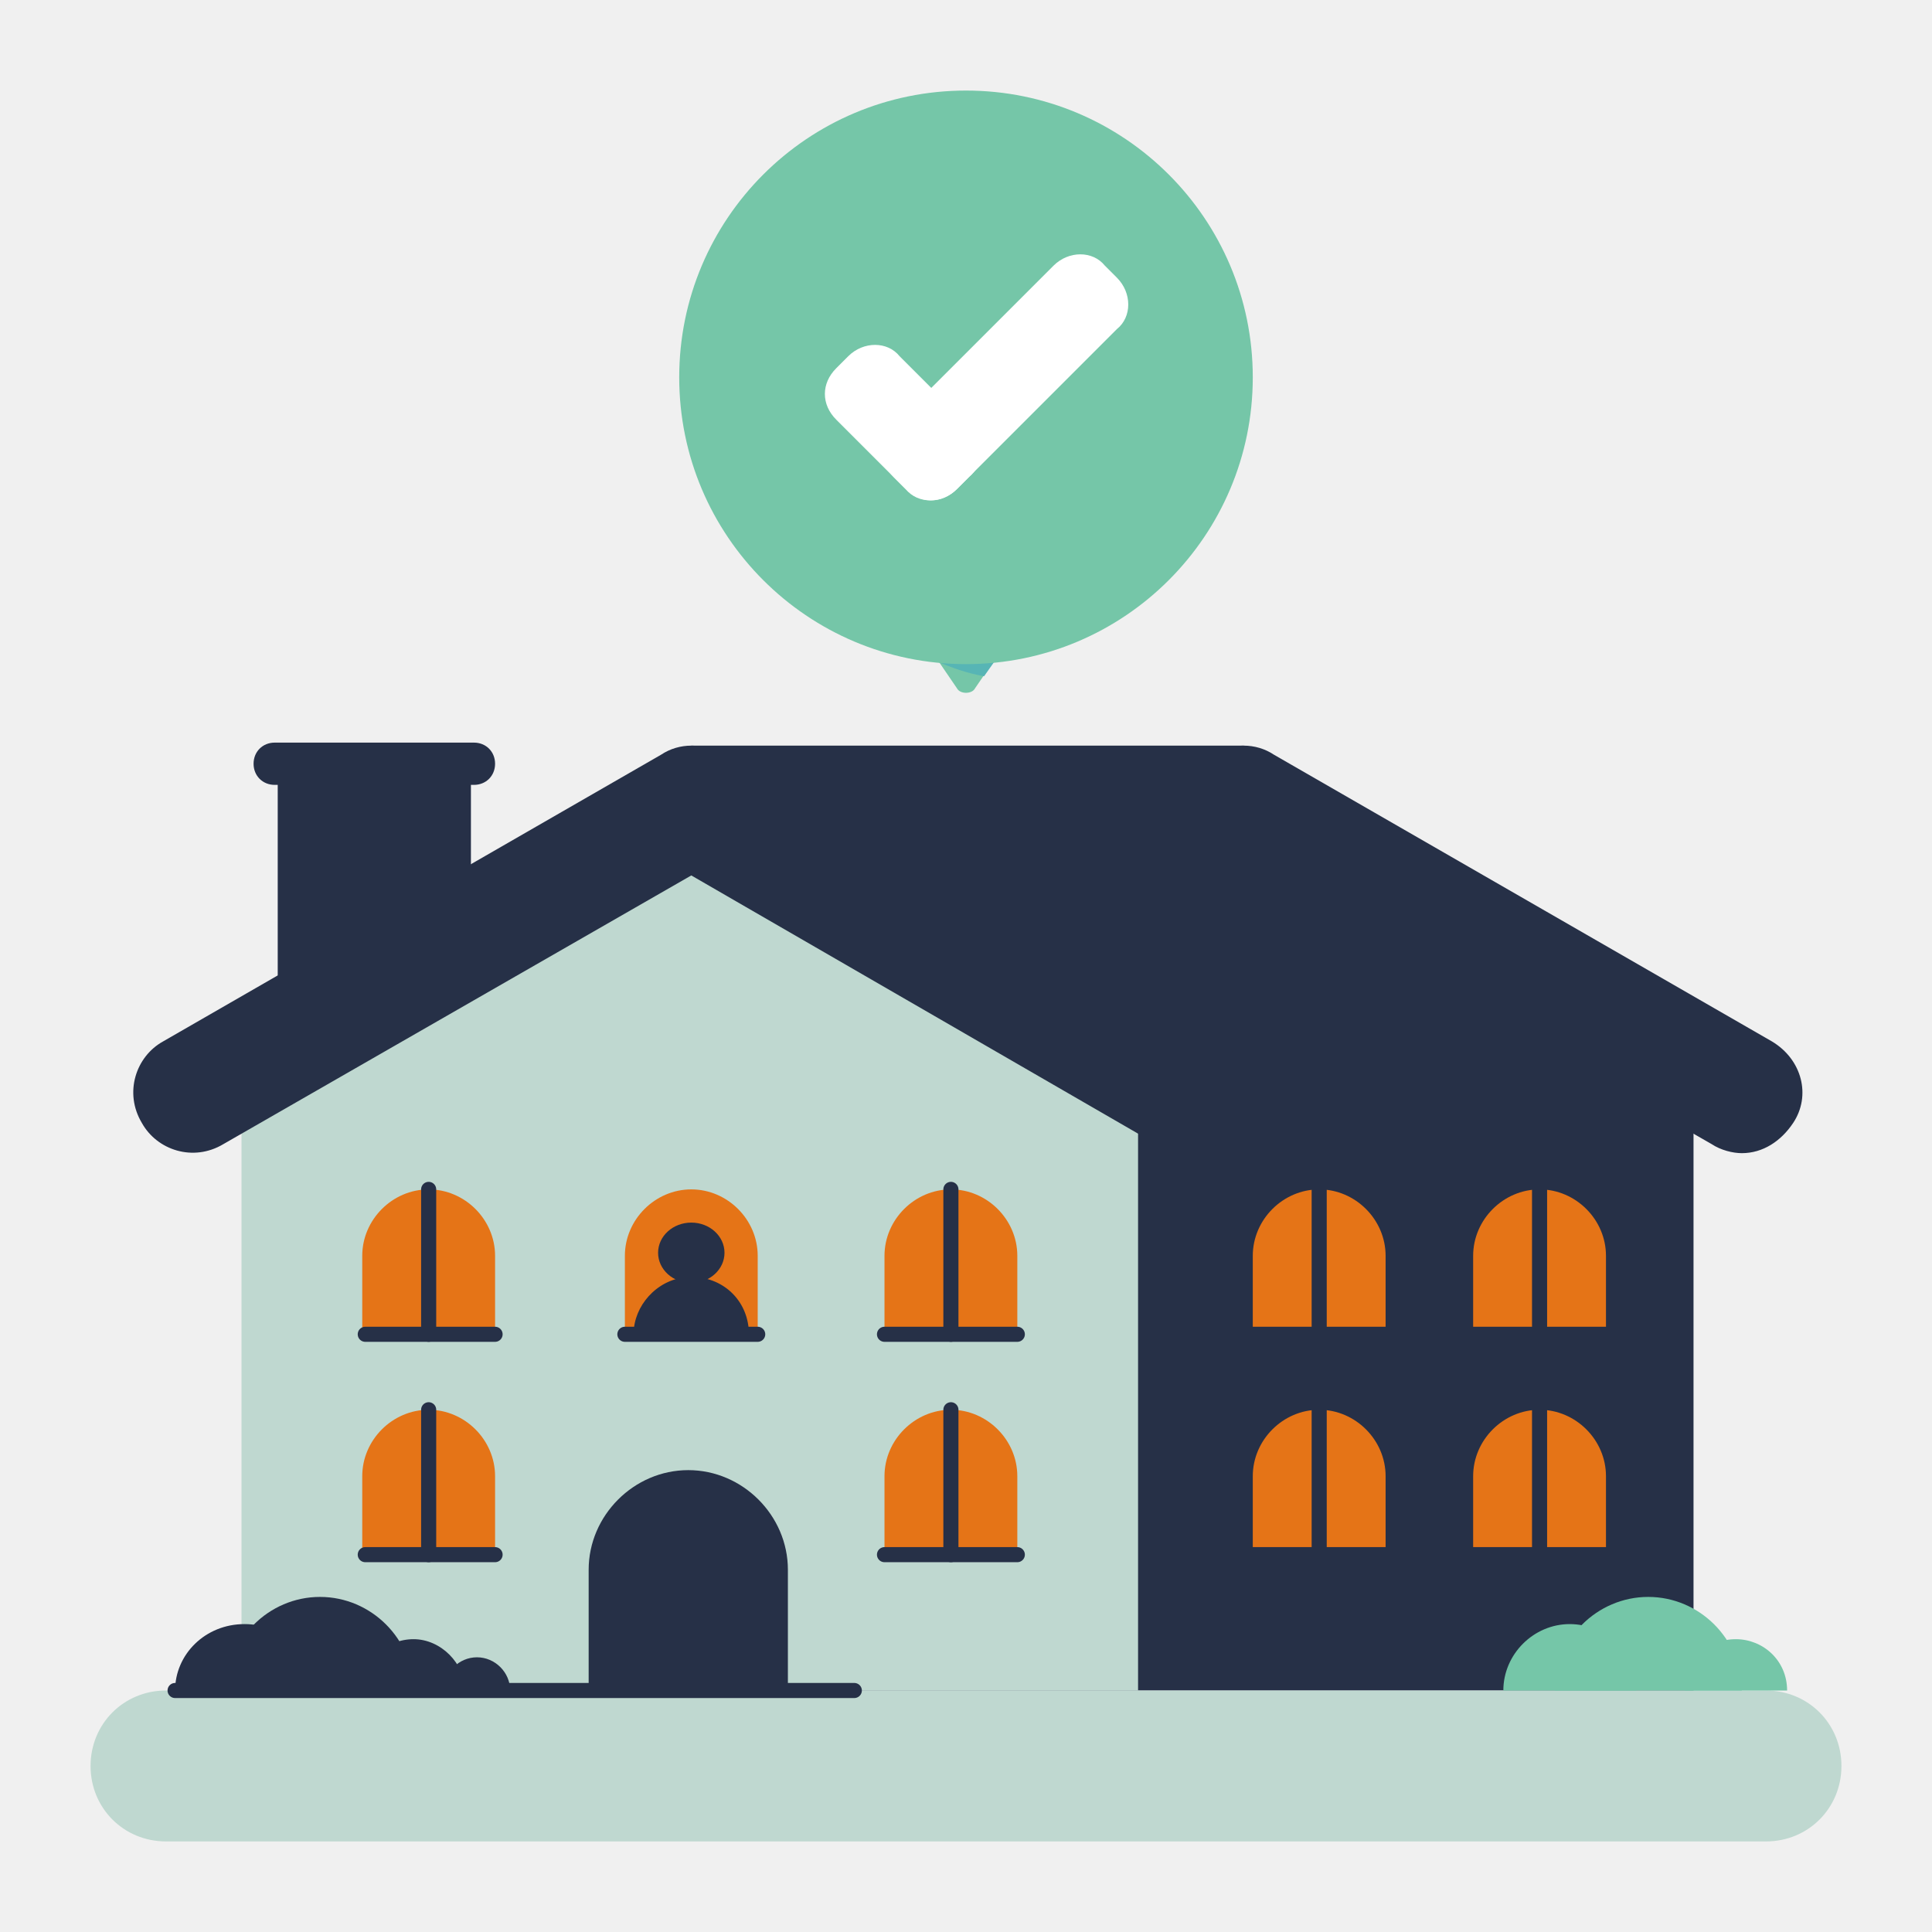
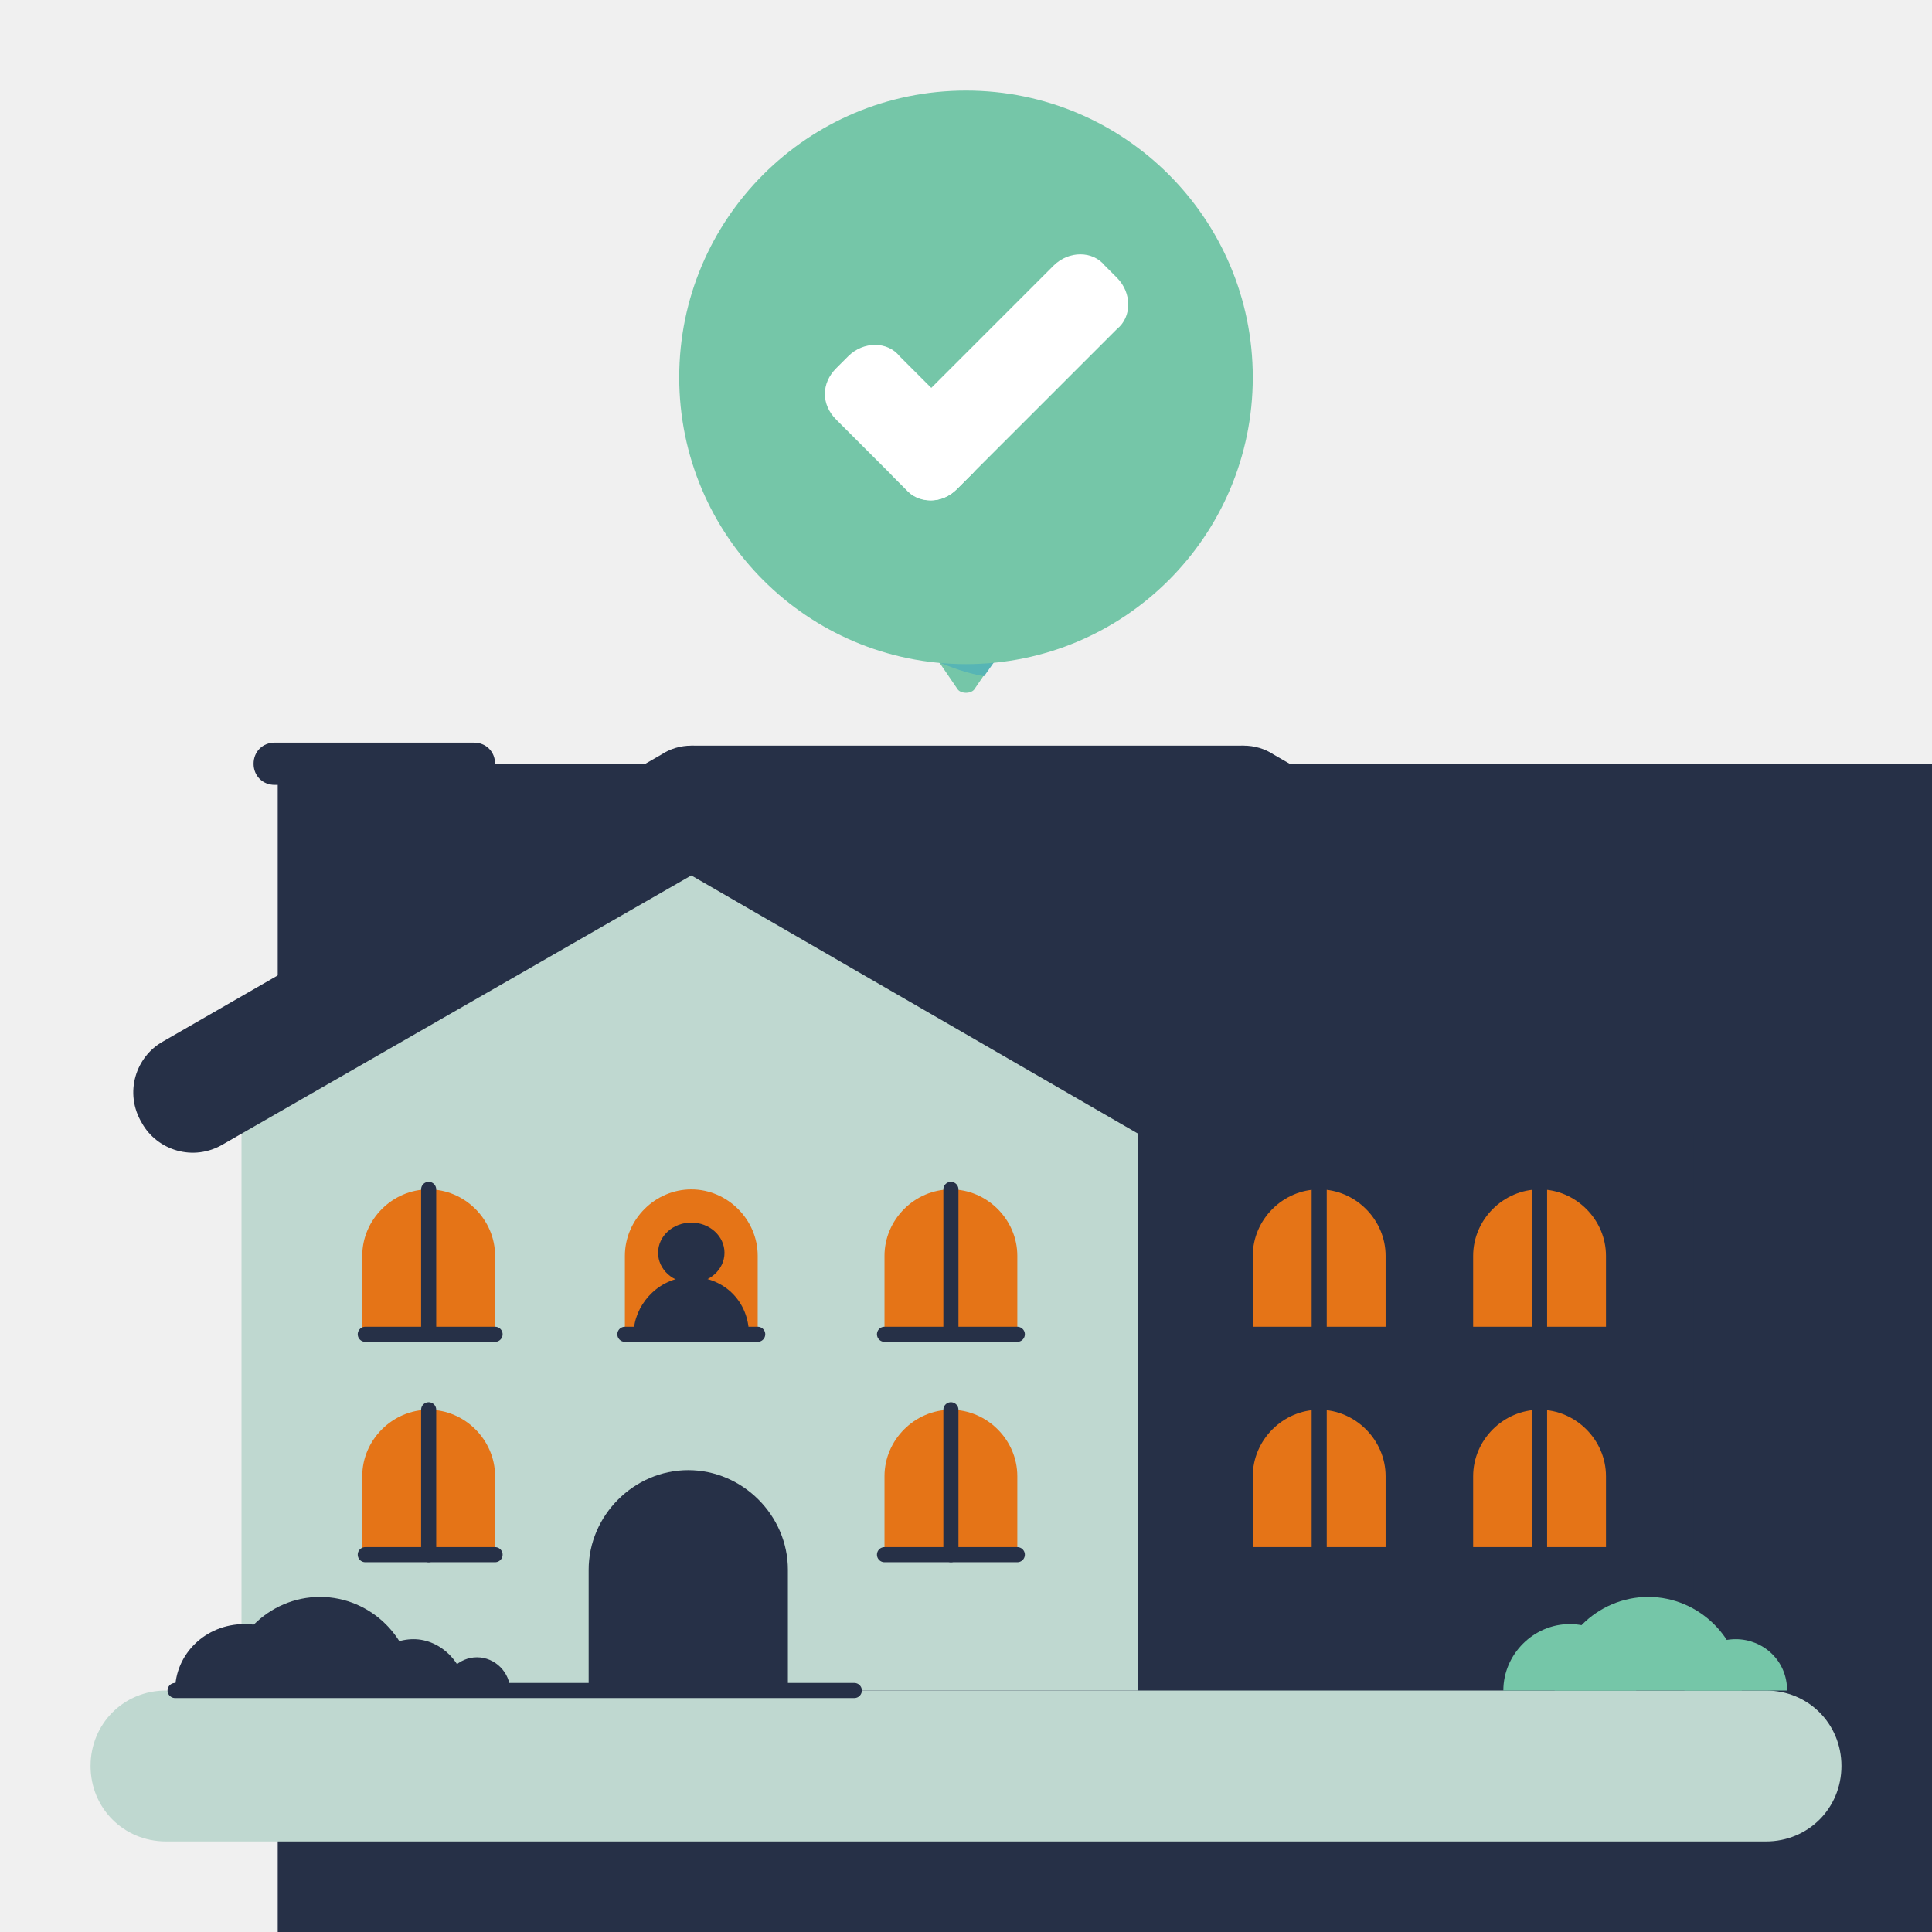
<svg xmlns="http://www.w3.org/2000/svg" style="enable-background:new 0 0 64 64;" version="1.1" viewBox="0 0 64 64" xml:space="preserve">
  <style type="text/css">
	.st0{fill:#75C6A8;}
	.st1{fill:#57B5B5;}
	.st2{fill:#263047;}
	.st3{fill:#DB7158;}
	.st4{fill:none;stroke:#263047;stroke-width:0.5;stroke-linecap:round;stroke-miterlimit:10;}
	.st5{fill:none;stroke:#EA8B78;stroke-width:2;stroke-linecap:round;stroke-miterlimit:10;}
	.st6{fill:#E89715;}
	.st7{fill:none;stroke:#263047;stroke-linecap:round;stroke-miterlimit:10;}
	.st8{fill:none;stroke:#263047;stroke-width:0.5;stroke-linecap:round;stroke-linejoin:round;stroke-miterlimit:10;}
	.st9{fill:#456BA8;}
	.st10{fill:#9EC6B8;}
	.st11{fill:#C14F46;}
	.st12{fill:#BFD8D0;}
	.st13{fill:#E57417;}
	.st14{fill:none;stroke:#9EC6B8;stroke-width:0.75;stroke-linecap:round;stroke-linejoin:round;stroke-miterlimit:10;}
	.st15{fill:#FFFFFF;}
	.st16{fill:#D8EAE3;}
	.st17{fill:none;stroke:#DB7158;stroke-linecap:round;stroke-miterlimit:10;}
	.st18{fill:none;stroke:#BFD8D0;stroke-width:0.5;stroke-linecap:round;stroke-miterlimit:10;}
	.st19{fill:none;stroke:#263047;stroke-width:0.5;stroke-linecap:round;stroke-miterlimit:10;stroke-dasharray:1.046,1.046;}
	.st20{fill:#75C6A8;stroke:#75C6A8;stroke-width:0.25;stroke-linejoin:round;stroke-miterlimit:10;}
	.st21{fill:#EF8873;}
	.st22{fill:none;stroke:#263047;stroke-width:0.5;stroke-miterlimit:10;}
	.st23{fill:none;stroke:#263047;stroke-width:0.5;stroke-linecap:round;stroke-miterlimit:10;stroke-dasharray:1.812,1.812;}
	.st24{fill:none;stroke:#263047;stroke-linecap:round;stroke-miterlimit:10;stroke-dasharray:1.912,1.912;}
	.st25{fill:none;}
	.st26{fill:none;stroke:#EA8B78;stroke-linecap:round;stroke-miterlimit:10;}
	.st27{fill:none;stroke:#263047;stroke-width:3;stroke-miterlimit:10;}
	.st28{fill:none;stroke:#BFD8D0;stroke-miterlimit:10;}
	.st29{fill:none;stroke:#BFD8D0;stroke-width:0.5;stroke-miterlimit:10;}
	.st30{fill:none;stroke:#9EC6B8;stroke-width:0.5;stroke-miterlimit:10;}
	.st31{fill:none;stroke:#75C6A8;stroke-width:0.5;stroke-miterlimit:10;}
	.st32{fill:none;stroke:#F9F9F9;stroke-width:0.5;stroke-linecap:round;stroke-linejoin:round;stroke-miterlimit:10;}
	.st33{fill:none;stroke:#9EC6B8;stroke-width:0.5;stroke-linecap:round;stroke-linejoin:round;stroke-miterlimit:10;}
	.st34{fill:#EA8B78;}
	.st35{fill:none;stroke:#EA8B78;stroke-width:0.75;stroke-linecap:round;stroke-miterlimit:10;}
</style>
  <g id="Layer_1" />
  <g id="artworks">
-     <rect class="st2" height="7.2" width="6.4" x="9.2" y="25.3" />
+     <rect class="st2" height="512px" width="512px" x="9.2" y="25.3" />
    <polyline class="st2" points="56.1,56 56.1,35.2 41.2,26.7 26.3,35.2 26.3,56  " />
    <g>
      <path class="st2" d="M57.7,38.2c-0.3,0-0.7-0.1-1-0.3L41.2,29l-15.5,8.9c-1,0.6-2.2,0.2-2.7-0.7c-0.6-1-0.2-2.2,0.7-2.7l16.5-9.5    c0.6-0.4,1.4-0.4,2,0l16.5,9.5c1,0.6,1.3,1.8,0.7,2.7C59,37.8,58.4,38.2,57.7,38.2z" />
    </g>
    <rect class="st2" height="10.8" width="18.3" x="22.9" y="24.7" />
    <path class="st12" d="M58.5,61h-53C4.1,61,3,59.9,3,58.5v0C3,57.1,4.1,56,5.5,56h53c1.4,0,2.5,1.1,2.5,2.5v0   C61,59.9,59.9,61,58.5,61z" />
    <polyline class="st12" points="37.7,56 37.7,35.2 22.9,26.7 8,35.2 8,56  " />
    <line class="st4" x1="5.8" x2="28.3" y1="56" y2="56" />
    <path class="st2" d="M26.2,56h-6.7v-4c0-1.8,1.5-3.3,3.3-3.3h0c1.8,0,3.3,1.5,3.3,3.3V56z" />
    <g>
      <path class="st2" d="M39.3,38.2c-0.3,0-0.7-0.1-1-0.3L22.9,29L7.4,37.9c-1,0.6-2.2,0.2-2.7-0.7c-0.6-1-0.2-2.2,0.7-2.7l16.5-9.5    c0.6-0.4,1.4-0.4,2,0l16.5,9.5c1,0.6,1.3,1.8,0.7,2.7C40.7,37.8,40,38.2,39.3,38.2z" />
    </g>
    <g>
      <g>
        <path class="st13" d="M16.4,51.5h-4.4v-2.6c0-1.2,1-2.2,2.2-2.2h0c1.2,0,2.2,1,2.2,2.2V51.5z" />
        <line class="st4" x1="16.4" x2="12.1" y1="51.5" y2="51.5" />
        <line class="st4" x1="14.2" x2="14.2" y1="46.7" y2="51.5" />
      </g>
      <g>
        <path class="st13" d="M33.7,51.5h-4.4v-2.6c0-1.2,1-2.2,2.2-2.2h0c1.2,0,2.2,1,2.2,2.2V51.5z" />
        <line class="st4" x1="33.7" x2="29.3" y1="51.5" y2="51.5" />
        <line class="st4" x1="31.5" x2="31.5" y1="46.7" y2="51.5" />
      </g>
    </g>
    <g>
      <path class="st13" d="M16.4,44.2h-4.4v-2.6c0-1.2,1-2.2,2.2-2.2h0c1.2,0,2.2,1,2.2,2.2V44.2z" />
      <line class="st4" x1="16.4" x2="12.1" y1="44.2" y2="44.2" />
      <line class="st4" x1="14.2" x2="14.2" y1="39.4" y2="44.2" />
    </g>
    <g>
      <path class="st13" d="M33.7,44.2h-4.4v-2.6c0-1.2,1-2.2,2.2-2.2h0c1.2,0,2.2,1,2.2,2.2V44.2z" />
      <line class="st4" x1="33.7" x2="29.3" y1="44.2" y2="44.2" />
      <line class="st4" x1="31.5" x2="31.5" y1="39.4" y2="44.2" />
    </g>
    <g>
      <path class="st13" d="M25.1,44.2h-4.4v-2.6c0-1.2,1-2.2,2.2-2.2h0c1.2,0,2.2,1,2.2,2.2V44.2z" />
      <line class="st4" x1="25.1" x2="20.7" y1="44.2" y2="44.2" />
    </g>
    <g>
      <path class="st13" d="M45.9,44.2h-4.4v-2.6c0-1.2,1-2.2,2.2-2.2h0c1.2,0,2.2,1,2.2,2.2V44.2z" />
      <line class="st4" x1="45.9" x2="41.5" y1="44.2" y2="44.2" />
      <line class="st4" x1="43.7" x2="43.7" y1="39.4" y2="44.2" />
    </g>
    <g>
      <path class="st13" d="M53.2,44.2h-4.4v-2.6c0-1.2,1-2.2,2.2-2.2h0c1.2,0,2.2,1,2.2,2.2V44.2z" />
      <line class="st4" x1="53.2" x2="48.8" y1="44.2" y2="44.2" />
      <line class="st4" x1="51" x2="51" y1="39.4" y2="44.2" />
    </g>
    <g>
      <g>
        <path class="st13" d="M45.9,51.5h-4.4v-2.6c0-1.2,1-2.2,2.2-2.2h0c1.2,0,2.2,1,2.2,2.2V51.5z" />
        <line class="st4" x1="45.9" x2="41.5" y1="51.5" y2="51.5" />
        <line class="st4" x1="43.7" x2="43.7" y1="46.7" y2="51.5" />
      </g>
      <g>
        <path class="st13" d="M53.2,51.5h-4.4v-2.6c0-1.2,1-2.2,2.2-2.2h0c1.2,0,2.2,1,2.2,2.2V51.5z" />
        <line class="st4" x1="53.2" x2="48.8" y1="51.5" y2="51.5" />
        <line class="st4" x1="51" x2="51" y1="46.7" y2="51.5" />
      </g>
    </g>
    <path class="st2" d="M15.7,26H9.1c-0.4,0-0.7-0.3-0.7-0.7v0c0-0.4,0.3-0.7,0.7-0.7h6.6c0.4,0,0.7,0.3,0.7,0.7v0   C16.4,25.7,16.1,26,15.7,26z" />
    <path class="st2" d="M5.8,56c0-1.2,1-2.2,2.3-2.2s2.2,1,2.2,2.2" />
    <path class="st2" d="M12,56c0-1,0.8-1.7,1.7-1.7s1.7,0.8,1.7,1.7" />
    <path class="st2" d="M14.7,56c0-0.6,0.5-1.1,1.1-1.1c0.6,0,1.1,0.5,1.1,1.1" />
    <path class="st2" d="M7.5,56c0-1.7,1.4-3.1,3.1-3.1s3.1,1.4,3.1,3.1" />
    <path class="st0" d="M49.8,56c0-1.2,1-2.2,2.2-2.2s2.2,1,2.2,2.2" />
    <path class="st0" d="M55.8,56c0-0.9,0.7-1.7,1.7-1.7c0.9,0,1.7,0.7,1.7,1.7" />
    <path class="st0" d="M51.5,56c0-1.7,1.4-3.1,3.1-3.1c1.7,0,3.1,1.4,3.1,3.1" />
    <g>
      <path class="st2" d="M22.9,42.3c-1,0-1.8,0.8-1.9,1.7c0,0.1,0,0.1,0.1,0.2c0.5,0.1,1.1,0.2,1.8,0.2c0.6,0,1.3-0.1,1.8-0.2    c0.1,0,0.1-0.1,0.1-0.2C24.7,43,23.9,42.3,22.9,42.3z" />
      <ellipse class="st2" cx="22.9" cy="41.5" rx="1.1" ry="1" />
    </g>
    <path class="st0" d="M33.8,20.6l-1.5,2.2c-0.1,0.2-0.5,0.2-0.6,0l-1.5-2.2l1.8-1.8L33.8,20.6z" />
    <path class="st1" d="M30.2,20.6l0.8,1.3c0.5,0.2,1,0.4,1.6,0.5l1.2-1.7L32,18.8L30.2,20.6z" />
    <circle class="st0" cx="32" cy="12.5" r="9.5" />
    <path class="st15" d="M30,16.2l-0.4-0.4c-0.5-0.5-0.5-1.3,0-1.7l5.3-5.3c0.5-0.5,1.3-0.5,1.7,0L37,9.2c0.5,0.5,0.5,1.3,0,1.7   l-5.3,5.3C31.2,16.7,30.5,16.7,30,16.2z" />
    <path class="st15" d="M27.7,12.2l0.4-0.4c0.5-0.5,1.3-0.5,1.7,0l2.3,2.3c0.5,0.5,0.5,1.3,0,1.7l-0.4,0.4c-0.5,0.5-1.3,0.5-1.7,0   l-2.3-2.3C27.2,13.4,27.2,12.7,27.7,12.2z" />
  </g>
</svg>
